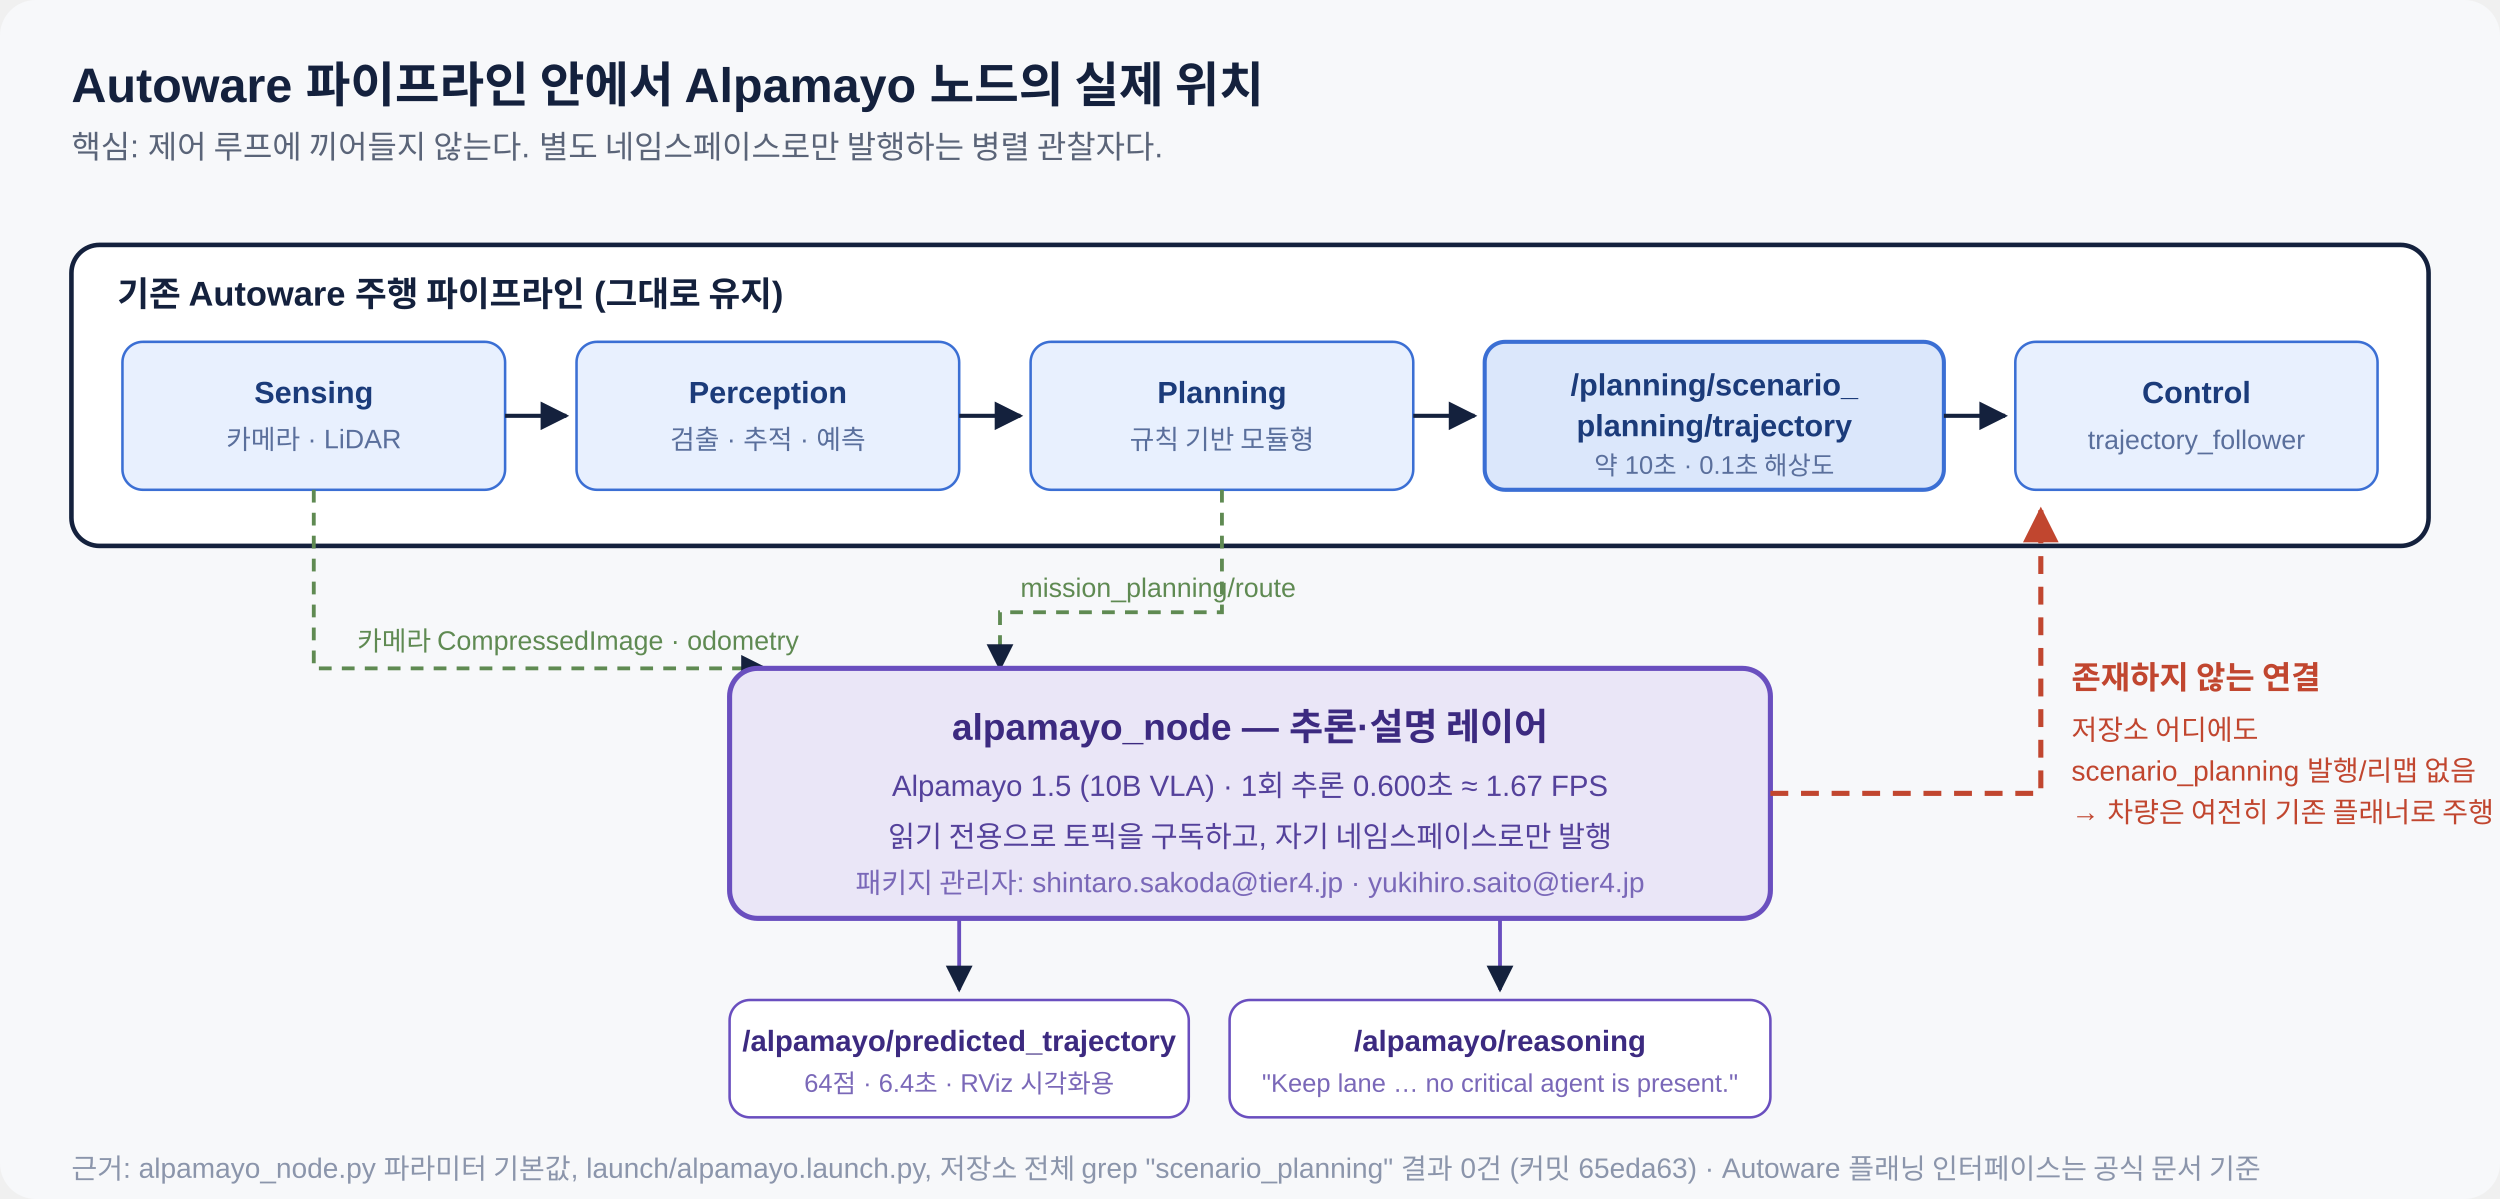
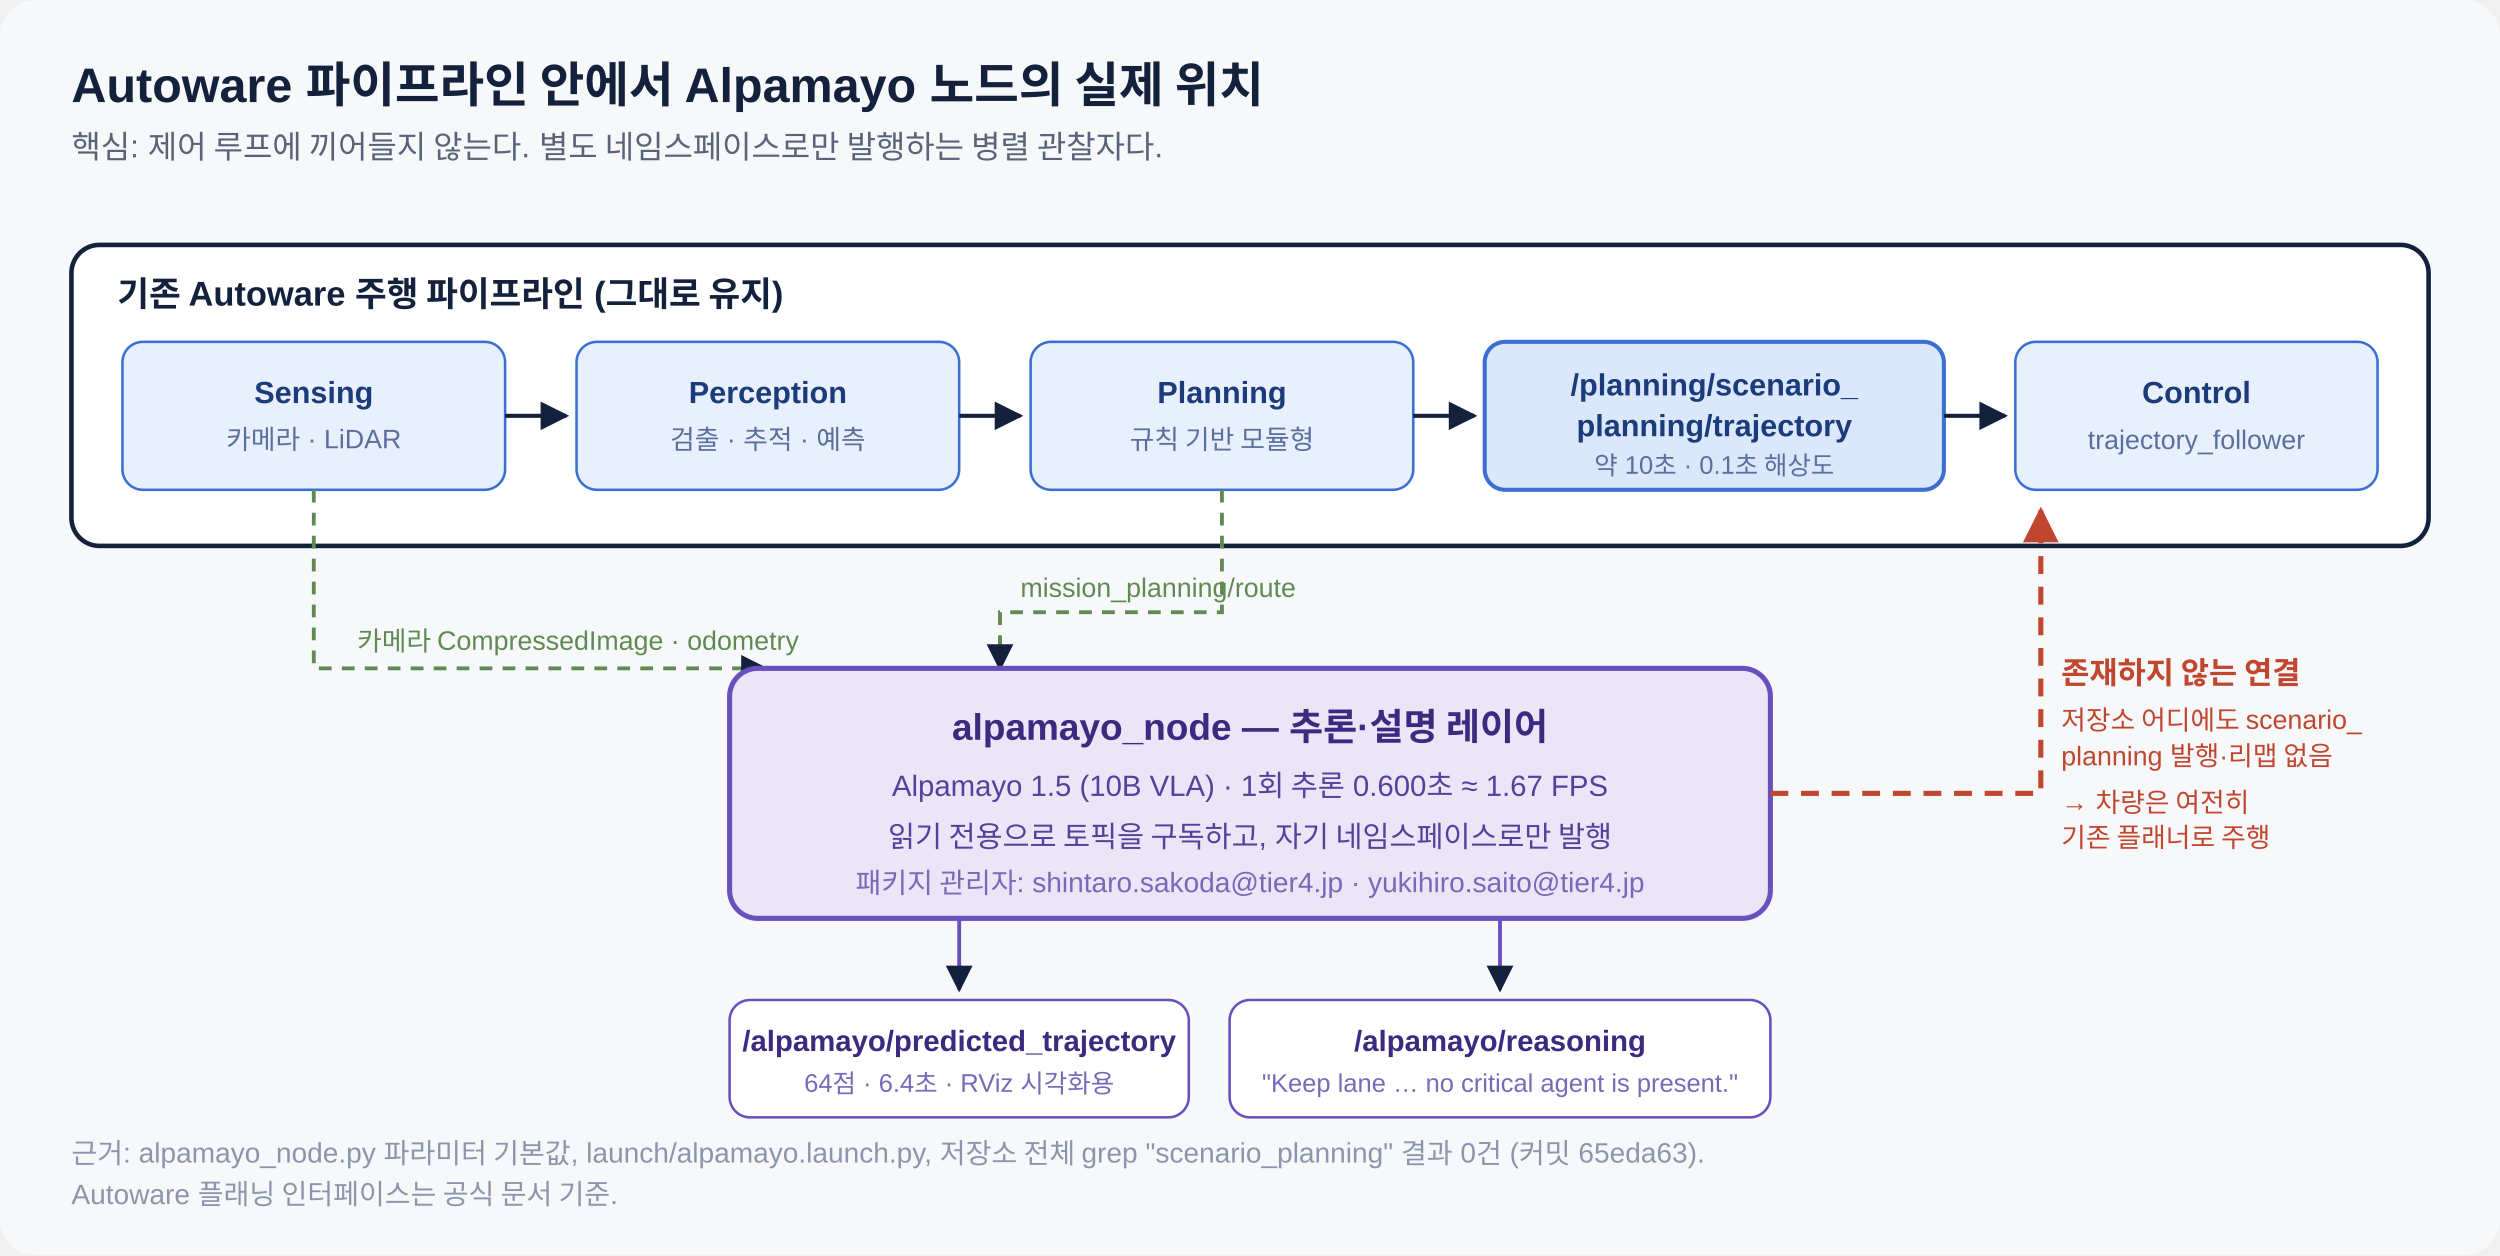
- <svg xmlns="http://www.w3.org/2000/svg" viewBox="0 0 980 470" width="980" height="470" font-family="'IBM Plex Sans KR','Helvetica Neue',Arial,sans-serif">
-   <rect width="980" height="470" rx="14" fill="#f7f8fa" />
+ <svg xmlns="http://www.w3.org/2000/svg" viewBox="0 0 980 492" width="980" height="492" font-family="'IBM Plex Sans KR','Helvetica Neue',Arial,sans-serif">
+   <rect width="980" height="492" rx="14" fill="#f7f8fa" />
  <text x="28" y="40" font-size="19" font-weight="700" fill="#14213d">Autoware 파이프라인 안에서 Alpamayo 노드의 실제 위치</text>
  <text x="28" y="62" font-size="12.5" fill="#5a6478">핵심: 제어 루프에 끼어들지 않는다. 별도 네임스페이스로만 발행하는 병렬 관찰자다.</text>
  <defs>
    <marker id="a2" viewBox="0 0 10 10" refX="9" refY="5" markerWidth="7" markerHeight="7" orient="auto">
      <path d="M0 0 L10 5 L0 10 z" fill="#14213d" />
    </marker>
    <marker id="a3" viewBox="0 0 10 10" refX="9" refY="5" markerWidth="7" markerHeight="7" orient="auto">
      <path d="M0 0 L10 5 L0 10 z" fill="#c1462f" />
    </marker>
  </defs>
  <rect x="28" y="96" width="924" height="118" rx="11" fill="#ffffff" stroke="#14213d" stroke-width="1.8" />
  <text x="46" y="120" font-size="13.5" font-weight="700" fill="#14213d">기존 Autoware 주행 파이프라인 (그대로 유지)</text>
  <g font-size="12" text-anchor="middle">
    <rect x="48" y="134" width="150" height="58" rx="8" fill="#e8f0fe" stroke="#3b6fd4" />
    <text x="123" y="158" font-weight="600" fill="#1b3b7a">Sensing</text>
    <text x="123" y="176" font-size="10.5" fill="#5a6f9c">카메라 · LiDAR</text>
    <rect x="226" y="134" width="150" height="58" rx="8" fill="#e8f0fe" stroke="#3b6fd4" />
    <text x="301" y="158" font-weight="600" fill="#1b3b7a">Perception</text>
    <text x="301" y="176" font-size="10.5" fill="#5a6f9c">검출 · 추적 · 예측</text>
    <rect x="404" y="134" width="150" height="58" rx="8" fill="#e8f0fe" stroke="#3b6fd4" />
    <text x="479" y="158" font-weight="600" fill="#1b3b7a">Planning</text>
    <text x="479" y="176" font-size="10.5" fill="#5a6f9c">규칙 기반 모듈형</text>
    <rect x="582" y="134" width="180" height="58" rx="8" fill="#dbe7fb" stroke="#3b6fd4" stroke-width="1.6" />
    <text x="672" y="155" font-weight="600" fill="#1b3b7a">/planning/scenario_</text>
    <text x="672" y="171" font-weight="600" fill="#1b3b7a">planning/trajectory</text>
    <text x="672" y="186" font-size="10" fill="#5a6f9c">약 10초 · 0.1초 해상도</text>
    <rect x="790" y="134" width="142" height="58" rx="8" fill="#e8f0fe" stroke="#3b6fd4" />
    <text x="861" y="158" font-weight="600" fill="#1b3b7a">Control</text>
    <text x="861" y="176" font-size="10.5" fill="#5a6f9c">trajectory_follower</text>
  </g>
  <g stroke="#14213d" stroke-width="1.6" fill="none" marker-end="url(#a2)">
    <path d="M198 163 L222 163" />
    <path d="M376 163 L400 163" />
    <path d="M554 163 L578 163" />
    <path d="M762 163 L786 163" />
  </g>
  <g stroke="#5f8a52" stroke-width="1.5" fill="none" stroke-dasharray="5 4" marker-end="url(#a2)">
    <path d="M123 192 L123 262 L300 262" />
    <path d="M479 192 L479 240 L392 240 L392 262" />
  </g>
  <text x="140" y="255" font-size="10.5" fill="#5f8a52">카메라 CompressedImage · odometry</text>
  <text x="400" y="234" font-size="10.5" fill="#5f8a52">mission_planning/route</text>
  <rect x="286" y="262" width="408" height="98" rx="11" fill="#eae6f7" stroke="#6a4fbf" stroke-width="2" />
  <text x="490" y="290" font-size="14.5" font-weight="700" fill="#3c2a80" text-anchor="middle">alpamayo_node — 추론·설명 레이어</text>
  <text x="490" y="312" font-size="11.5" fill="#54419b" text-anchor="middle">Alpamayo 1.5 (10B VLA) · 1회 추론 0.600초 ≈ 1.67 FPS</text>
  <text x="490" y="332" font-size="11.5" fill="#54419b" text-anchor="middle">읽기 전용으로 토픽을 구독하고, 자기 네임스페이스로만 발행</text>
  <text x="490" y="350" font-size="11" fill="#7a68b8" text-anchor="middle">패키지 관리자: shintaro.sakoda@tier4.jp · yukihiro.saito@tier4.jp</text>
  <rect x="286" y="392" width="180" height="46" rx="8" fill="#ffffff" stroke="#6a4fbf" />
  <text x="376" y="412" font-size="11.5" font-weight="600" fill="#3c2a80" text-anchor="middle">/alpamayo/predicted_trajectory</text>
  <text x="376" y="428" font-size="10" fill="#7a68b8" text-anchor="middle">64점 · 6.4초 · RViz 시각화용</text>
  <rect x="482" y="392" width="212" height="46" rx="8" fill="#ffffff" stroke="#6a4fbf" />
  <text x="588" y="412" font-size="11.5" font-weight="600" fill="#3c2a80" text-anchor="middle">/alpamayo/reasoning</text>
  <text x="588" y="428" font-size="10" fill="#7a68b8" text-anchor="middle">"Keep lane … no critical agent is present."</text>
  <g stroke="#6a4fbf" stroke-width="1.5" fill="none" marker-end="url(#a2)">
    <path d="M376 360 L376 388" />
    <path d="M588 360 L588 388" />
  </g>
  <path d="M694 311 L800 311 L800 200" stroke="#c1462f" stroke-width="2" fill="none" stroke-dasharray="7 5" marker-end="url(#a3)" />
-   <text x="812" y="270" font-size="12.5" font-weight="700" fill="#c1462f">존재하지 않는 연결</text>
-   <text x="812" y="290" font-size="11" fill="#c1462f">저장소 어디에도</text>
-   <text x="812" y="306" font-size="11" fill="#c1462f">scenario_planning 발행/리맵 없음</text>
-   <text x="812" y="322" font-size="11" fill="#c1462f">→ 차량은 여전히 기존 플래너로 주행</text>
-   <text x="28" y="462" font-size="11" fill="#8b95ab">근거: alpamayo_node.py 파라미터 기본값, launch/alpamayo.launch.py, 저장소 전체 grep "scenario_planning" 결과 0건 (커밋 65eda63) · Autoware 플래닝 인터페이스는 공식 문서 기준</text>
+   <text x="808" y="268" font-size="12" font-weight="700" fill="#c1462f">존재하지 않는 연결</text>
+   <text x="808" y="286" font-size="10.5" fill="#c1462f">저장소 어디에도 scenario_</text>
+   <text x="808" y="300" font-size="10.5" fill="#c1462f">planning 발행·리맵 없음</text>
+   <text x="808" y="318" font-size="10.5" fill="#c1462f">→ 차량은 여전히</text>
+   <text x="808" y="332" font-size="10.5" fill="#c1462f">기존 플래너로 주행</text>
+   <text x="28" y="456" font-size="11" fill="#8b95ab">근거: alpamayo_node.py 파라미터 기본값, launch/alpamayo.launch.py, 저장소 전체 grep "scenario_planning" 결과 0건 (커밋 65eda63).</text>
+   <text x="28" y="472" font-size="11" fill="#8b95ab">Autoware 플래닝 인터페이스는 공식 문서 기준.</text>
</svg>
